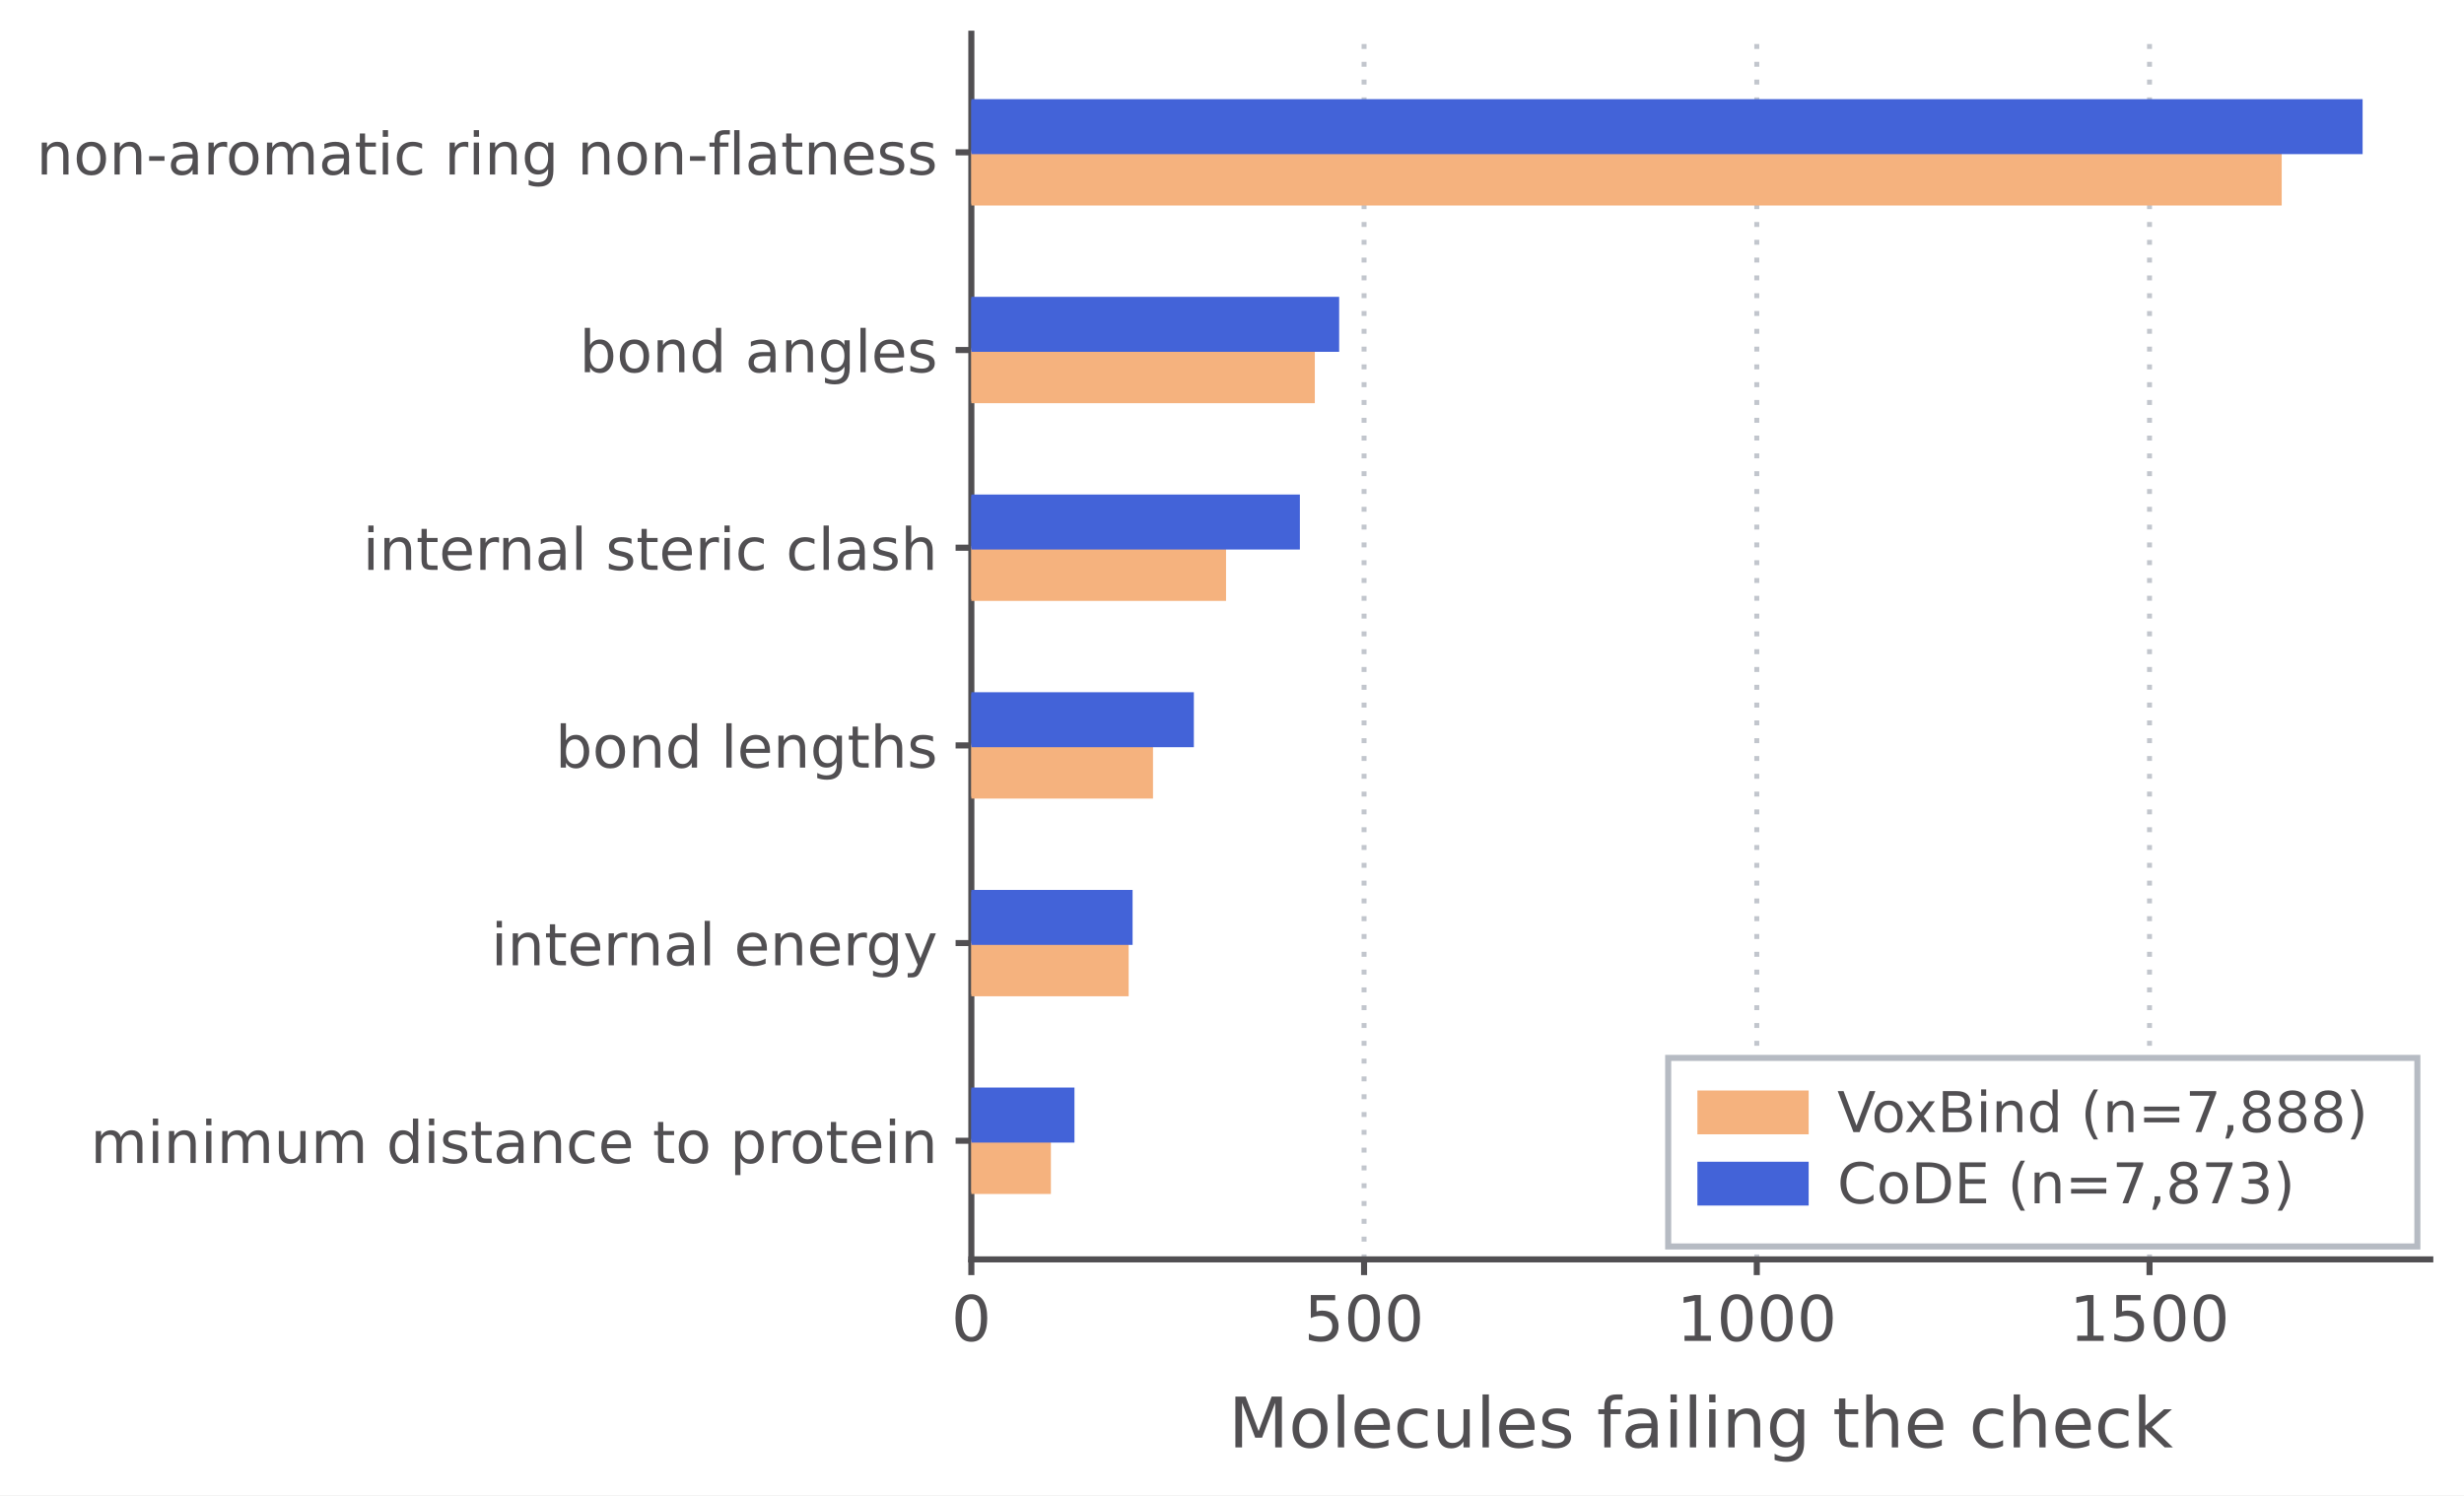
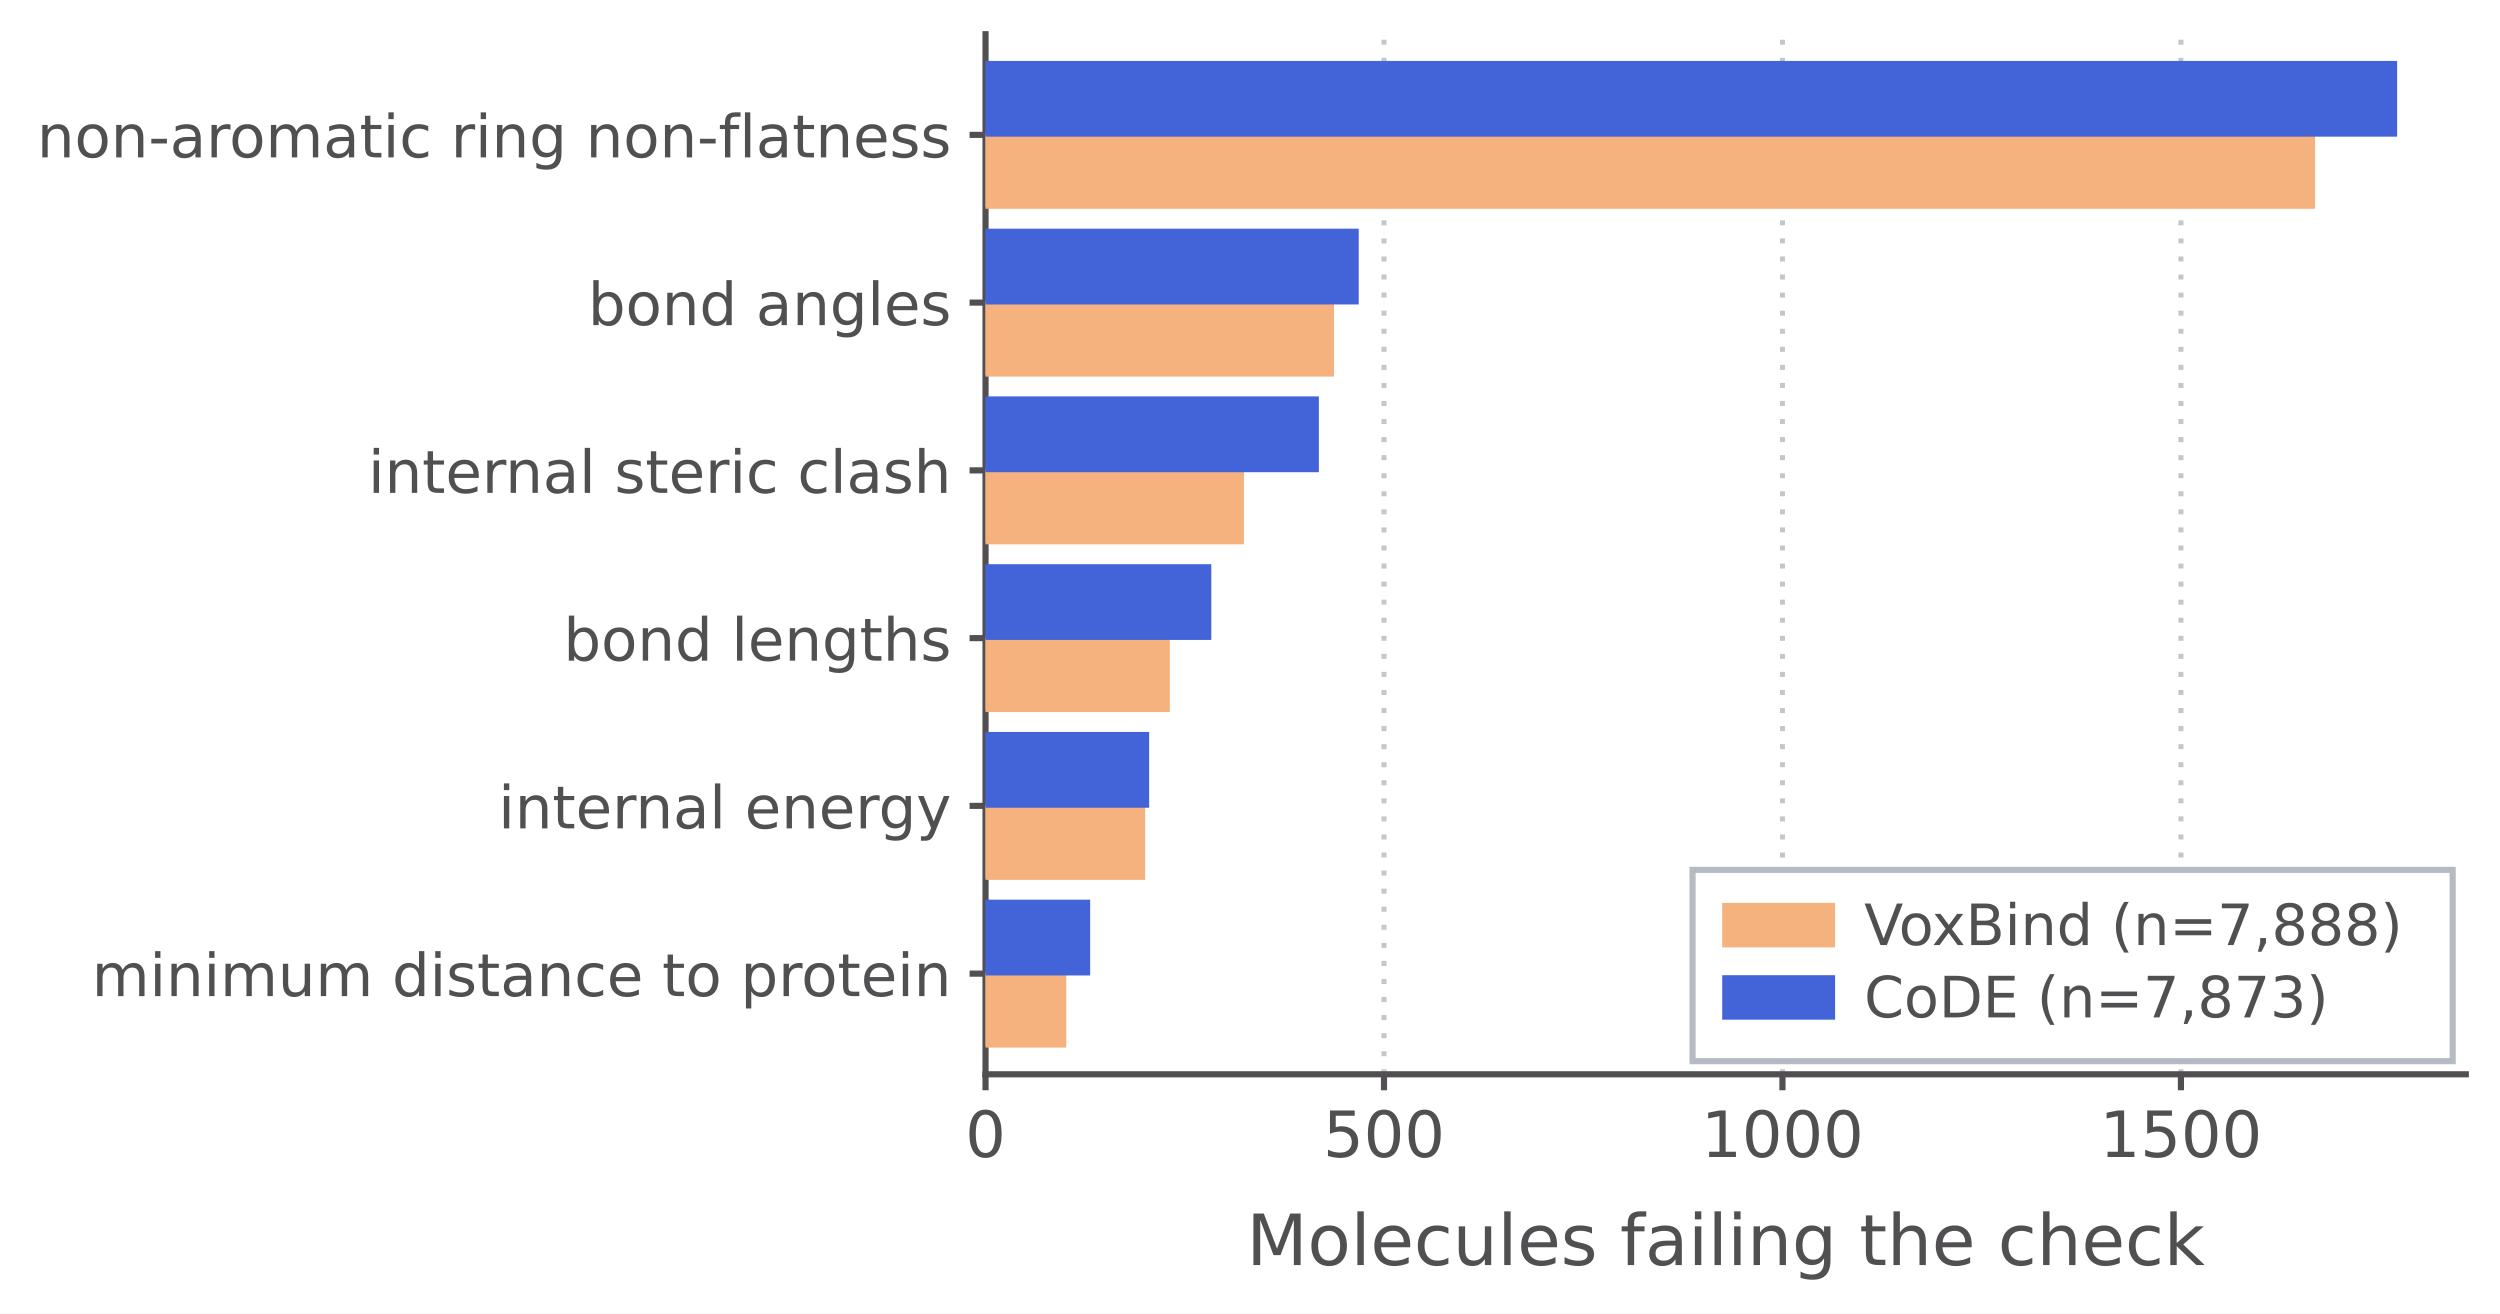
- <svg xmlns="http://www.w3.org/2000/svg" xmlns:xlink="http://www.w3.org/1999/xlink" width="548.1pt" height="332.64pt" viewBox="0 0 548.1 332.64" version="1.1">
+ <svg xmlns="http://www.w3.org/2000/svg" xmlns:xlink="http://www.w3.org/1999/xlink" width="548.1pt" height="288pt" viewBox="0 0 548.1 288" version="1.1">
  <defs>
    <style type="text/css">*{stroke-linejoin: round; stroke-linecap: butt}</style>
  </defs>
  <g id="figure_1">
    <g id="patch_1">
-       <path d="M 0 332.64  L 548.1 332.64  L 548.1 0  L 0 0  z " style="fill: #ffffff" />
+       <path d="M 0 288  L 548.1 288  L 548.1 0  L 0 0  z " style="fill: #ffffff" />
    </g>
    <g id="axes_1">
      <g id="patch_2">
-         <path d="M 216.068 280.167  L 540.6 280.167  L 540.6 7.5  L 216.068 7.5  z " style="fill: #ffffff" />
+         <path d="M 216.068 235.527  L 540.6 235.527  L 540.6 7.5  L 216.068 7.5  z " style="fill: #ffffff" />
      </g>
      <g id="matplotlib.axis_1">
        <g id="xtick_1">
          <g id="line2d_1">
-             <path d="M 216.068 280.167  L 216.068 7.5  " clip-path="url(#p1e5a687c91)" style="fill: none; stroke-dasharray: 1.1,2.86; stroke-dashoffset: 0; stroke: #c2c6cd; stroke-width: 1.1" />
+             <path d="M 216.068 235.527  L 216.068 7.5  " clip-path="url(#p8fc03b3a94)" style="fill: none; stroke-dasharray: 1.1,2.86; stroke-dashoffset: 0; stroke: #c2c6cd; stroke-width: 1.1" />
          </g>
          <g id="line2d_2">
            <defs>
-               <path id="m0a5cee5be7" d="M 0 0  L 0 3.5  " style="stroke: #514f52; stroke-width: 1.35" />
+               <path id="m6e518d2fb8" d="M 0 0  L 0 3.5  " style="stroke: #514f52; stroke-width: 1.35" />
            </defs>
            <g>
-               <use xlink:href="#m0a5cee5be7" x="216.068" y="280.167" style="fill: #514f52; stroke: #514f52; stroke-width: 1.35" />
+               <use xlink:href="#m6e518d2fb8" x="216.068" y="235.527" style="fill: #514f52; stroke: #514f52; stroke-width: 1.35" />
            </g>
          </g>
          <g id="text_1">
-             <text style="font-size: 14px; font-family: 'DejaVu Sans'; text-anchor: middle; fill: #514f52" x="216.068" y="298.305" transform="rotate(-0 216.0682 298.3051)">0</text>
+             <text style="font-size: 14px; font-family: 'DejaVu Sans'; text-anchor: middle; fill: #514f52" x="216.068" y="253.665" transform="rotate(-0 216.0682 253.6651)">0</text>
          </g>
        </g>
        <g id="xtick_2">
          <g id="line2d_3">
-             <path d="M 303.428 280.167  L 303.428 7.5  " clip-path="url(#p1e5a687c91)" style="fill: none; stroke-dasharray: 1.1,2.86; stroke-dashoffset: 0; stroke: #c2c6cd; stroke-width: 1.1" />
+             <path d="M 303.428 235.527  L 303.428 7.5  " clip-path="url(#p8fc03b3a94)" style="fill: none; stroke-dasharray: 1.1,2.86; stroke-dashoffset: 0; stroke: #c2c6cd; stroke-width: 1.1" />
          </g>
          <g id="line2d_4">
            <g>
-               <use xlink:href="#m0a5cee5be7" x="303.428" y="280.167" style="fill: #514f52; stroke: #514f52; stroke-width: 1.35" />
+               <use xlink:href="#m6e518d2fb8" x="303.428" y="235.527" style="fill: #514f52; stroke: #514f52; stroke-width: 1.35" />
            </g>
          </g>
          <g id="text_2">
-             <text style="font-size: 14px; font-family: 'DejaVu Sans'; text-anchor: middle; fill: #514f52" x="303.428" y="298.305" transform="rotate(-0 303.4277 298.3051)">500</text>
+             <text style="font-size: 14px; font-family: 'DejaVu Sans'; text-anchor: middle; fill: #514f52" x="303.428" y="253.665" transform="rotate(-0 303.4277 253.6651)">500</text>
          </g>
        </g>
        <g id="xtick_3">
          <g id="line2d_5">
-             <path d="M 390.787 280.167  L 390.787 7.5  " clip-path="url(#p1e5a687c91)" style="fill: none; stroke-dasharray: 1.1,2.86; stroke-dashoffset: 0; stroke: #c2c6cd; stroke-width: 1.1" />
+             <path d="M 390.787 235.527  L 390.787 7.5  " clip-path="url(#p8fc03b3a94)" style="fill: none; stroke-dasharray: 1.1,2.86; stroke-dashoffset: 0; stroke: #c2c6cd; stroke-width: 1.1" />
          </g>
          <g id="line2d_6">
            <g>
-               <use xlink:href="#m0a5cee5be7" x="390.787" y="280.167" style="fill: #514f52; stroke: #514f52; stroke-width: 1.35" />
+               <use xlink:href="#m6e518d2fb8" x="390.787" y="235.527" style="fill: #514f52; stroke: #514f52; stroke-width: 1.35" />
            </g>
          </g>
          <g id="text_3">
-             <text style="font-size: 14px; font-family: 'DejaVu Sans'; text-anchor: middle; fill: #514f52" x="390.787" y="298.305" transform="rotate(-0 390.7872 298.3051)">1000</text>
+             <text style="font-size: 14px; font-family: 'DejaVu Sans'; text-anchor: middle; fill: #514f52" x="390.787" y="253.665" transform="rotate(-0 390.7872 253.6651)">1000</text>
          </g>
        </g>
        <g id="xtick_4">
          <g id="line2d_7">
-             <path d="M 478.147 280.167  L 478.147 7.5  " clip-path="url(#p1e5a687c91)" style="fill: none; stroke-dasharray: 1.1,2.86; stroke-dashoffset: 0; stroke: #c2c6cd; stroke-width: 1.1" />
+             <path d="M 478.147 235.527  L 478.147 7.5  " clip-path="url(#p8fc03b3a94)" style="fill: none; stroke-dasharray: 1.1,2.86; stroke-dashoffset: 0; stroke: #c2c6cd; stroke-width: 1.1" />
          </g>
          <g id="line2d_8">
            <g>
-               <use xlink:href="#m0a5cee5be7" x="478.147" y="280.167" style="fill: #514f52; stroke: #514f52; stroke-width: 1.35" />
+               <use xlink:href="#m6e518d2fb8" x="478.147" y="235.527" style="fill: #514f52; stroke: #514f52; stroke-width: 1.35" />
            </g>
          </g>
          <g id="text_4">
-             <text style="font-size: 14px; font-family: 'DejaVu Sans'; text-anchor: middle; fill: #514f52" x="478.147" y="298.305" transform="rotate(-0 478.1467 298.3051)">1500</text>
+             <text style="font-size: 14px; font-family: 'DejaVu Sans'; text-anchor: middle; fill: #514f52" x="478.147" y="253.665" transform="rotate(-0 478.1467 253.6651)">1500</text>
          </g>
        </g>
        <g id="text_5">
-           <text style="font-size: 15.5px; font-family: 'DejaVu Sans'; text-anchor: middle; fill: #514f52" x="378.334" y="321.994" transform="rotate(-0 378.3341 321.9942)">Molecules failing the check</text>
+           <text style="font-size: 15.5px; font-family: 'DejaVu Sans'; text-anchor: middle; fill: #514f52" x="378.334" y="277.354" transform="rotate(-0 378.3341 277.3542)">Molecules failing the check</text>
        </g>
      </g>
      <g id="matplotlib.axis_2">
        <g id="ytick_1">
          <g id="line2d_9">
            <defs>
-               <path id="m563799f681" d="M 0 0  L -3.5 0  " style="stroke: #514f52; stroke-width: 1.35" />
+               <path id="mdddaf35b53" d="M 0 0  L -3.5 0  " style="stroke: #514f52; stroke-width: 1.35" />
            </defs>
            <g>
-               <use xlink:href="#m563799f681" x="216.068" y="33.887" style="fill: #514f52; stroke: #514f52; stroke-width: 1.35" />
+               <use xlink:href="#mdddaf35b53" x="216.068" y="29.567" style="fill: #514f52; stroke: #514f52; stroke-width: 1.35" />
            </g>
          </g>
          <g id="text_6">
-             <text style="font-size: 13px; font-family: 'DejaVu Sans'; text-anchor: end; fill: #514f52" x="208.568" y="38.826" transform="rotate(-0 208.5682 38.82614)">non-aromatic ring non-flatness</text>
+             <text style="font-size: 13px; font-family: 'DejaVu Sans'; text-anchor: end; fill: #514f52" x="208.568" y="34.506" transform="rotate(-0 208.5682 34.50614)">non-aromatic ring non-flatness</text>
          </g>
        </g>
        <g id="ytick_2">
          <g id="line2d_10">
            <g>
-               <use xlink:href="#m563799f681" x="216.068" y="77.866" style="fill: #514f52; stroke: #514f52; stroke-width: 1.35" />
+               <use xlink:href="#mdddaf35b53" x="216.068" y="66.346" style="fill: #514f52; stroke: #514f52; stroke-width: 1.35" />
            </g>
          </g>
          <g id="text_7">
-             <text style="font-size: 13px; font-family: 'DejaVu Sans'; text-anchor: end; fill: #514f52" x="208.568" y="82.805" transform="rotate(-0 208.5682 82.80473)">bond angles</text>
+             <text style="font-size: 13px; font-family: 'DejaVu Sans'; text-anchor: end; fill: #514f52" x="208.568" y="71.285" transform="rotate(-0 208.5682 71.28473)">bond angles</text>
          </g>
        </g>
        <g id="ytick_3">
          <g id="line2d_11">
            <g>
-               <use xlink:href="#m563799f681" x="216.068" y="121.844" style="fill: #514f52; stroke: #514f52; stroke-width: 1.35" />
+               <use xlink:href="#mdddaf35b53" x="216.068" y="103.124" style="fill: #514f52; stroke: #514f52; stroke-width: 1.35" />
            </g>
          </g>
          <g id="text_8">
-             <text style="font-size: 13px; font-family: 'DejaVu Sans'; text-anchor: end; fill: #514f52" x="208.568" y="126.783" transform="rotate(-0 208.5682 126.7833)">internal steric clash</text>
+             <text style="font-size: 13px; font-family: 'DejaVu Sans'; text-anchor: end; fill: #514f52" x="208.568" y="108.063" transform="rotate(-0 208.5682 108.0633)">internal steric clash</text>
          </g>
        </g>
        <g id="ytick_4">
          <g id="line2d_12">
            <g>
-               <use xlink:href="#m563799f681" x="216.068" y="165.823" style="fill: #514f52; stroke: #514f52; stroke-width: 1.35" />
+               <use xlink:href="#mdddaf35b53" x="216.068" y="139.903" style="fill: #514f52; stroke: #514f52; stroke-width: 1.35" />
            </g>
          </g>
          <g id="text_9">
-             <text style="font-size: 13px; font-family: 'DejaVu Sans'; text-anchor: end; fill: #514f52" x="208.568" y="170.762" transform="rotate(-0 208.5682 170.7619)">bond lengths</text>
+             <text style="font-size: 13px; font-family: 'DejaVu Sans'; text-anchor: end; fill: #514f52" x="208.568" y="144.842" transform="rotate(-0 208.5682 144.8419)">bond lengths</text>
          </g>
        </g>
        <g id="ytick_5">
          <g id="line2d_13">
            <g>
-               <use xlink:href="#m563799f681" x="216.068" y="209.802" style="fill: #514f52; stroke: #514f52; stroke-width: 1.35" />
+               <use xlink:href="#mdddaf35b53" x="216.068" y="176.682" style="fill: #514f52; stroke: #514f52; stroke-width: 1.35" />
            </g>
          </g>
          <g id="text_10">
-             <text style="font-size: 13px; font-family: 'DejaVu Sans'; text-anchor: end; fill: #514f52" x="208.568" y="214.741" transform="rotate(-0 208.5682 214.7405)">internal energy</text>
+             <text style="font-size: 13px; font-family: 'DejaVu Sans'; text-anchor: end; fill: #514f52" x="208.568" y="181.621" transform="rotate(-0 208.5682 181.6205)">internal energy</text>
          </g>
        </g>
        <g id="ytick_6">
          <g id="line2d_14">
            <g>
-               <use xlink:href="#m563799f681" x="216.068" y="253.78" style="fill: #514f52; stroke: #514f52; stroke-width: 1.35" />
+               <use xlink:href="#mdddaf35b53" x="216.068" y="213.46" style="fill: #514f52; stroke: #514f52; stroke-width: 1.35" />
            </g>
          </g>
          <g id="text_11">
-             <text style="font-size: 13px; font-family: 'DejaVu Sans'; text-anchor: end; fill: #514f52" x="208.568" y="258.719" transform="rotate(-0 208.5682 258.7191)">minimum distance to protein</text>
+             <text style="font-size: 13px; font-family: 'DejaVu Sans'; text-anchor: end; fill: #514f52" x="208.568" y="218.399" transform="rotate(-0 208.5682 218.3991)">minimum distance to protein</text>
          </g>
        </g>
      </g>
      <g id="patch_3">
-         <path d="M 216.068 280.167  L 216.068 7.5  " style="fill: none; stroke: #514f52; stroke-width: 1.35; stroke-linejoin: miter; stroke-linecap: square" />
+         <path d="M 216.068 235.527  L 216.068 7.5  " style="fill: none; stroke: #514f52; stroke-width: 1.35; stroke-linejoin: miter; stroke-linecap: square" />
      </g>
      <g id="patch_4">
-         <path d="M 216.068 280.167  L 540.6 280.167  " style="fill: none; stroke: #514f52; stroke-width: 1.35; stroke-linejoin: miter; stroke-linecap: square" />
+         <path d="M 216.068 235.527  L 540.6 235.527  " style="fill: none; stroke: #514f52; stroke-width: 1.35; stroke-linejoin: miter; stroke-linecap: square" />
      </g>
      <g id="patch_5">
-         <path d="M 216.068 45.322  L 507.15 45.322  L 507.15 33.887  L 216.068 33.887  z " clip-path="url(#p1e5a687c91)" style="fill: #f5b27e; stroke: #f5b27e; stroke-width: 0.8; stroke-linejoin: miter" />
+         <path d="M 216.068 45.382  L 507.15 45.382  L 507.15 29.567  L 216.068 29.567  z " clip-path="url(#p8fc03b3a94)" style="fill: #f5b27e; stroke: #f5b27e; stroke-width: 0.8; stroke-linejoin: miter" />
      </g>
      <g id="patch_6">
-         <path d="M 216.068 89.3  L 292.071 89.3  L 292.071 77.866  L 216.068 77.866  z " clip-path="url(#p1e5a687c91)" style="fill: #f5b27e; stroke: #f5b27e; stroke-width: 0.8; stroke-linejoin: miter" />
+         <path d="M 216.068 82.161  L 292.071 82.161  L 292.071 66.346  L 216.068 66.346  z " clip-path="url(#p8fc03b3a94)" style="fill: #f5b27e; stroke: #f5b27e; stroke-width: 0.8; stroke-linejoin: miter" />
      </g>
      <g id="patch_7">
-         <path d="M 216.068 133.279  L 272.328 133.279  L 272.328 121.844  L 216.068 121.844  z " clip-path="url(#p1e5a687c91)" style="fill: #f5b27e; stroke: #f5b27e; stroke-width: 0.8; stroke-linejoin: miter" />
+         <path d="M 216.068 118.939  L 272.328 118.939  L 272.328 103.124  L 216.068 103.124  z " clip-path="url(#p8fc03b3a94)" style="fill: #f5b27e; stroke: #f5b27e; stroke-width: 0.8; stroke-linejoin: miter" />
      </g>
      <g id="patch_8">
-         <path d="M 216.068 177.257  L 256.079 177.257  L 256.079 165.823  L 216.068 165.823  z " clip-path="url(#p1e5a687c91)" style="fill: #f5b27e; stroke: #f5b27e; stroke-width: 0.8; stroke-linejoin: miter" />
+         <path d="M 216.068 155.718  L 256.079 155.718  L 256.079 139.903  L 216.068 139.903  z " clip-path="url(#p8fc03b3a94)" style="fill: #f5b27e; stroke: #f5b27e; stroke-width: 0.8; stroke-linejoin: miter" />
      </g>
      <g id="patch_9">
-         <path d="M 216.068 221.236  L 250.663 221.236  L 250.663 209.802  L 216.068 209.802  z " clip-path="url(#p1e5a687c91)" style="fill: #f5b27e; stroke: #f5b27e; stroke-width: 0.8; stroke-linejoin: miter" />
+         <path d="M 216.068 192.496  L 250.663 192.496  L 250.663 176.682  L 216.068 176.682  z " clip-path="url(#p8fc03b3a94)" style="fill: #f5b27e; stroke: #f5b27e; stroke-width: 0.8; stroke-linejoin: miter" />
      </g>
      <g id="patch_10">
-         <path d="M 216.068 265.215  L 233.365 265.215  L 233.365 253.78  L 216.068 253.78  z " clip-path="url(#p1e5a687c91)" style="fill: #f5b27e; stroke: #f5b27e; stroke-width: 0.8; stroke-linejoin: miter" />
+         <path d="M 216.068 229.275  L 233.365 229.275  L 233.365 213.46  L 216.068 213.46  z " clip-path="url(#p8fc03b3a94)" style="fill: #f5b27e; stroke: #f5b27e; stroke-width: 0.8; stroke-linejoin: miter" />
      </g>
      <g id="patch_11">
-         <path d="M 216.068 33.887  L 525.146 33.887  L 525.146 22.453  L 216.068 22.453  z " clip-path="url(#p1e5a687c91)" style="fill: #4363d8; stroke: #4363d8; stroke-width: 0.8; stroke-linejoin: miter" />
+         <path d="M 216.068 29.567  L 525.146 29.567  L 525.146 13.752  L 216.068 13.752  z " clip-path="url(#p8fc03b3a94)" style="fill: #4363d8; stroke: #4363d8; stroke-width: 0.8; stroke-linejoin: miter" />
      </g>
      <g id="patch_12">
-         <path d="M 216.068 77.866  L 297.487 77.866  L 297.487 66.431  L 216.068 66.431  z " clip-path="url(#p1e5a687c91)" style="fill: #4363d8; stroke: #4363d8; stroke-width: 0.8; stroke-linejoin: miter" />
+         <path d="M 216.068 66.346  L 297.487 66.346  L 297.487 50.531  L 216.068 50.531  z " clip-path="url(#p8fc03b3a94)" style="fill: #4363d8; stroke: #4363d8; stroke-width: 0.8; stroke-linejoin: miter" />
      </g>
      <g id="patch_13">
-         <path d="M 216.068 121.844  L 288.751 121.844  L 288.751 110.41  L 216.068 110.41  z " clip-path="url(#p1e5a687c91)" style="fill: #4363d8; stroke: #4363d8; stroke-width: 0.8; stroke-linejoin: miter" />
+         <path d="M 216.068 103.124  L 288.751 103.124  L 288.751 87.31  L 216.068 87.31  z " clip-path="url(#p8fc03b3a94)" style="fill: #4363d8; stroke: #4363d8; stroke-width: 0.8; stroke-linejoin: miter" />
      </g>
      <g id="patch_14">
-         <path d="M 216.068 165.823  L 265.164 165.823  L 265.164 154.388  L 216.068 154.388  z " clip-path="url(#p1e5a687c91)" style="fill: #4363d8; stroke: #4363d8; stroke-width: 0.8; stroke-linejoin: miter" />
+         <path d="M 216.068 139.903  L 265.164 139.903  L 265.164 124.088  L 216.068 124.088  z " clip-path="url(#p8fc03b3a94)" style="fill: #4363d8; stroke: #4363d8; stroke-width: 0.8; stroke-linejoin: miter" />
      </g>
      <g id="patch_15">
-         <path d="M 216.068 209.802  L 251.536 209.802  L 251.536 198.367  L 216.068 198.367  z " clip-path="url(#p1e5a687c91)" style="fill: #4363d8; stroke: #4363d8; stroke-width: 0.8; stroke-linejoin: miter" />
+         <path d="M 216.068 176.682  L 251.536 176.682  L 251.536 160.867  L 216.068 160.867  z " clip-path="url(#p8fc03b3a94)" style="fill: #4363d8; stroke: #4363d8; stroke-width: 0.8; stroke-linejoin: miter" />
      </g>
      <g id="patch_16">
-         <path d="M 216.068 253.78  L 238.607 253.78  L 238.607 242.346  L 216.068 242.346  z " clip-path="url(#p1e5a687c91)" style="fill: #4363d8; stroke: #4363d8; stroke-width: 0.8; stroke-linejoin: miter" />
+         <path d="M 216.068 213.46  L 238.607 213.46  L 238.607 197.645  L 216.068 197.645  z " clip-path="url(#p8fc03b3a94)" style="fill: #4363d8; stroke: #4363d8; stroke-width: 0.8; stroke-linejoin: miter" />
      </g>
      <g id="legend_1">
        <g id="patch_17">
-           <path d="M 371.075 277.292  L 537.725 277.292  L 537.725 235.347  L 371.075 235.347  z " style="fill: #ffffff; stroke: #b6bbc3; stroke-width: 1.35; stroke-linejoin: miter" />
+           <path d="M 371.075 232.652  L 537.725 232.652  L 537.725 190.707  L 371.075 190.707  z " style="fill: #ffffff; stroke: #b6bbc3; stroke-width: 1.35; stroke-linejoin: miter" />
        </g>
        <g id="patch_18">
-           <path d="M 378.075 251.845  L 401.825 251.845  L 401.825 243.095  L 378.075 243.095  z " style="fill: #f5b27e; stroke: #f5b27e; stroke-linejoin: miter" />
+           <path d="M 378.075 207.205  L 401.825 207.205  L 401.825 198.455  L 378.075 198.455  z " style="fill: #f5b27e; stroke: #f5b27e; stroke-linejoin: miter" />
        </g>
        <g id="text_12">
-           <text style="font-size: 12.5px; font-family: 'DejaVu Sans'; text-anchor: start; fill: #514f52" x="408.7" y="251.845" transform="rotate(-0 408.6996 251.845)">VoxBind  (n=7,888)</text>
+           <text style="font-size: 12.5px; font-family: 'DejaVu Sans'; text-anchor: start; fill: #514f52" x="408.7" y="207.205" transform="rotate(-0 408.6996 207.205)">VoxBind  (n=7,888)</text>
        </g>
        <g id="patch_19">
-           <path d="M 378.075 267.693  L 401.825 267.693  L 401.825 258.943  L 378.075 258.943  z " style="fill: #4363d8; stroke: #4363d8; stroke-linejoin: miter" />
+           <path d="M 378.075 223.053  L 401.825 223.053  L 401.825 214.303  L 378.075 214.303  z " style="fill: #4363d8; stroke: #4363d8; stroke-linejoin: miter" />
        </g>
        <g id="text_13">
-           <text style="font-size: 12.5px; font-family: 'DejaVu Sans'; text-anchor: start; fill: #514f52" x="408.7" y="267.693" transform="rotate(-0 408.6996 267.6927)">CoDE  (n=7,873)</text>
+           <text style="font-size: 12.5px; font-family: 'DejaVu Sans'; text-anchor: start; fill: #514f52" x="408.7" y="223.053" transform="rotate(-0 408.6996 223.0527)">CoDE  (n=7,873)</text>
        </g>
      </g>
    </g>
  </g>
  <defs>
-     <clipPath id="p1e5a687c91">
-       <rect x="216.068" y="7.5" width="324.532" height="272.667" />
+     <clipPath id="p8fc03b3a94">
+       <rect x="216.068" y="7.5" width="324.532" height="228.027" />
    </clipPath>
  </defs>
</svg>
